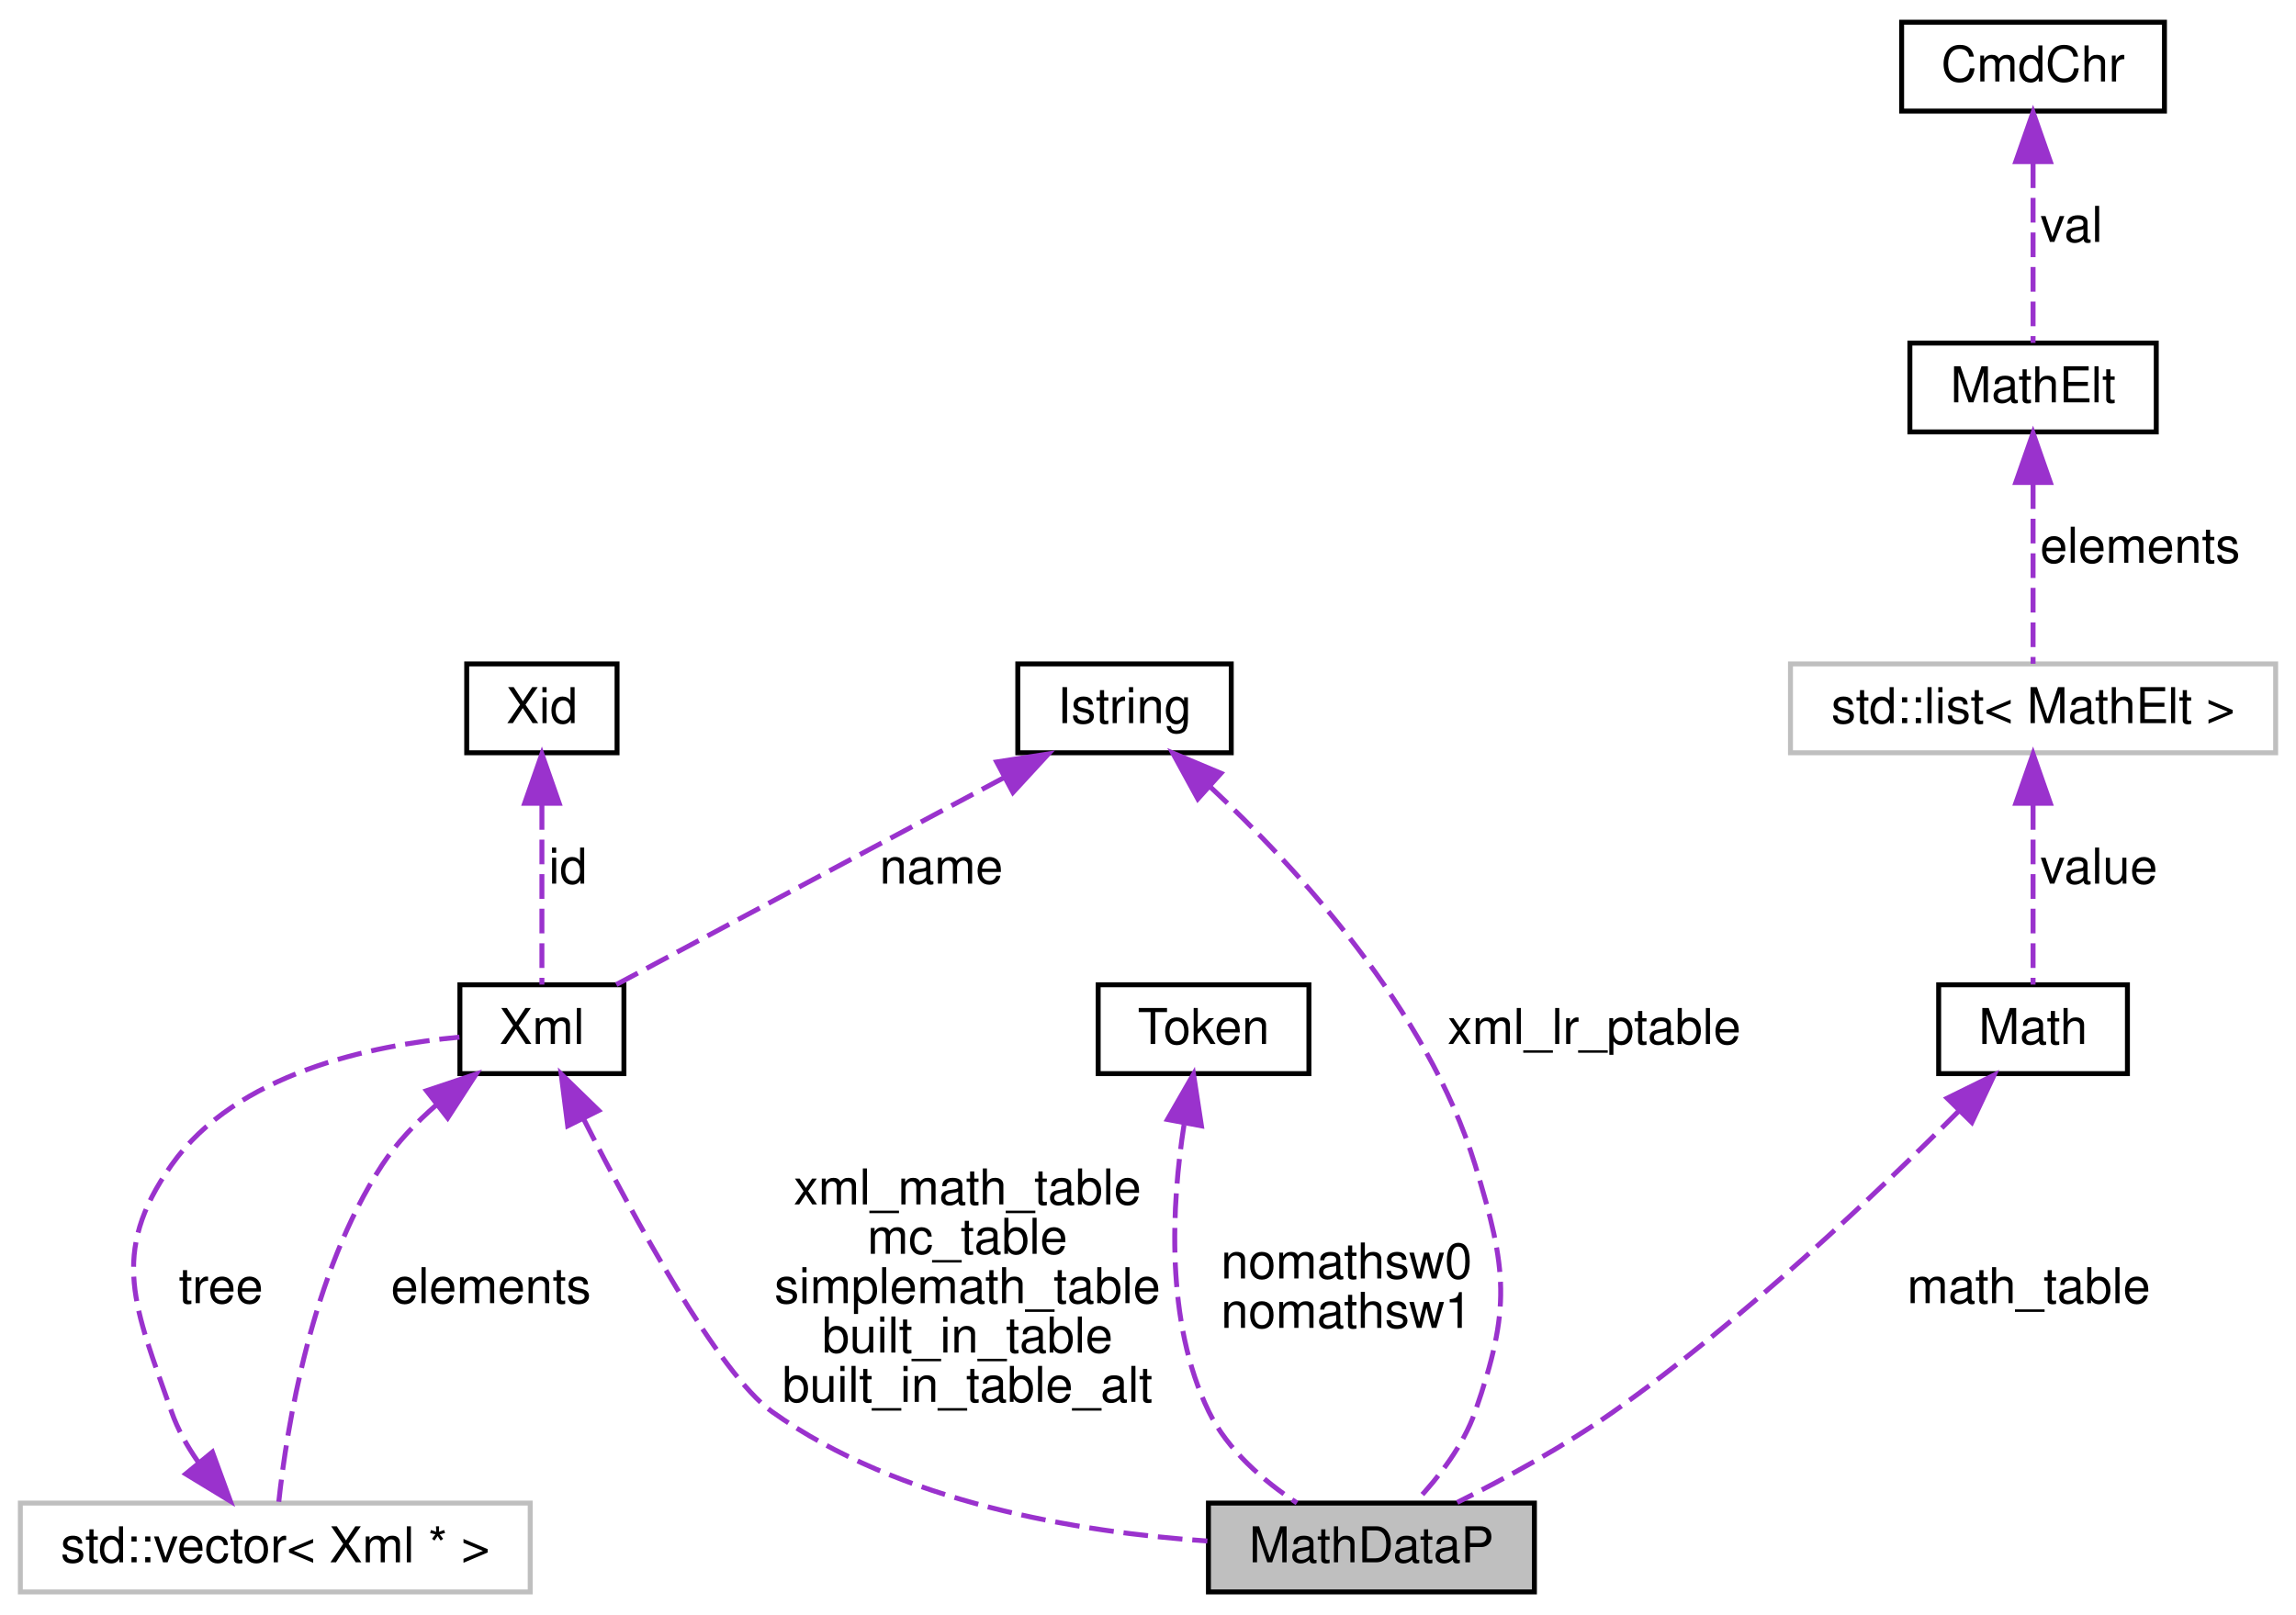
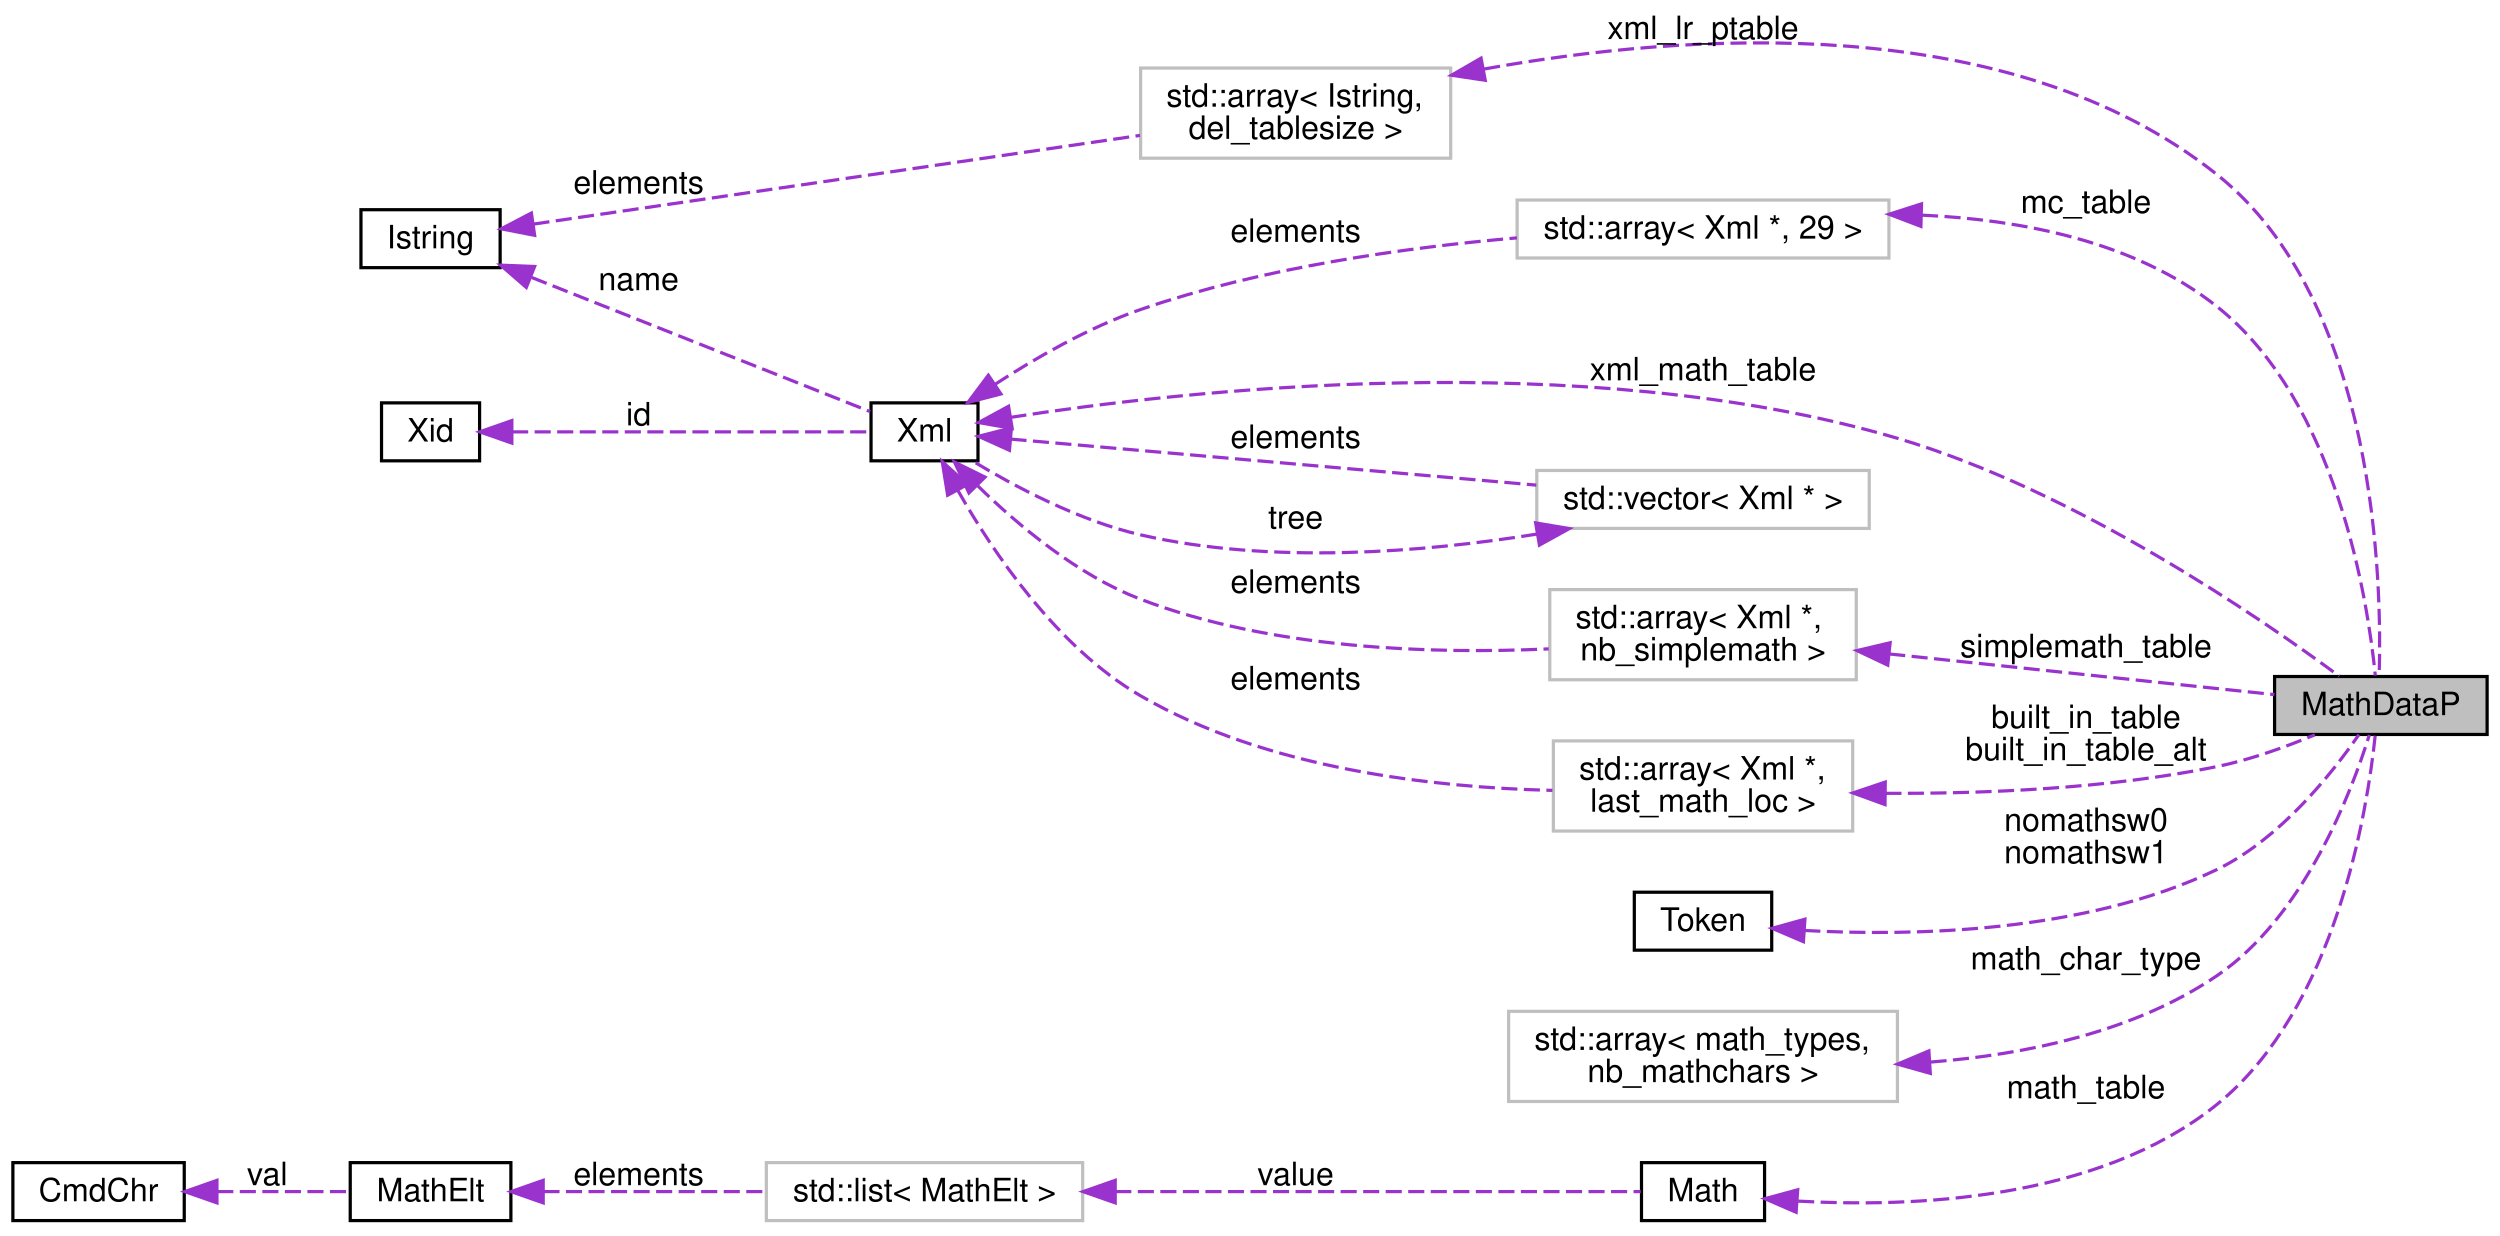
- <svg xmlns="http://www.w3.org/2000/svg" xmlns:xlink="http://www.w3.org/1999/xlink" width="465pt" height="327pt" viewBox="0.00 0.00 464.76 327.00">
-   <g id="graph0" class="graph" transform="scale(1 1) rotate(0) translate(4 323)">
+ <svg xmlns="http://www.w3.org/2000/svg" xmlns:xlink="http://www.w3.org/1999/xlink" width="777pt" height="384pt" viewBox="0.00 0.00 776.55 383.50">
+   <g id="graph0" class="graph" transform="scale(1 1) rotate(0) translate(4 379.5)">
    <g id="node1" class="node">
      <g id="a_node1">
        <a xlink:title=" ">
-           <polygon fill="#bfbfbf" stroke="black" points="240.62,-0.5 240.62,-18.5 306.64,-18.5 306.64,-0.5 240.62,-0.5" />
-           <text text-anchor="middle" x="273.63" y="-6.5" font-family="Helvetica,sans-Serif" font-size="10.00">MathDataP</text>
+           <polygon fill="#bfbfbf" stroke="black" points="702.53,-151.5 702.53,-169.5 768.55,-169.5 768.55,-151.5 702.53,-151.5" />
+           <text text-anchor="middle" x="735.54" y="-157.5" font-family="Helvetica,sans-Serif" font-size="10.00">MathDataP</text>
        </a>
      </g>
    </g>
    <g id="node2" class="node">
      <g id="a_node2">
        <a xlink:href="../../d6/d9a/class_xml.html" target="_top" xlink:title=" ">
-           <polygon fill="none" stroke="black" points="89.02,-105.5 89.02,-123.5 122.24,-123.5 122.24,-105.5 89.02,-105.5" />
-           <text text-anchor="middle" x="105.63" y="-111.5" font-family="Helvetica,sans-Serif" font-size="10.00">Xml</text>
+           <polygon fill="none" stroke="black" points="266.56,-236.5 266.56,-254.5 299.78,-254.5 299.78,-236.5 266.56,-236.5" />
+           <text text-anchor="middle" x="283.17" y="-242.5" font-family="Helvetica,sans-Serif" font-size="10.00">Xml</text>
        </a>
      </g>
    </g>
    <g id="edge1" class="edge">
-       <path fill="none" stroke="#9a32cd" stroke-dasharray="5,2" d="M114.04,-96.39C124.24,-76.29 141.42,-44.72 152.25,-37 178.07,-18.6 214.26,-12.59 240.4,-10.81" />
-       <polygon fill="#9a32cd" stroke="#9a32cd" points="110.86,-94.91 109.53,-105.42 117.13,-98.03 110.86,-94.91" />
-       <text text-anchor="middle" x="191.81" y="-79" font-family="Helvetica,sans-Serif" font-size="10.00"> xml_math_table</text>
-       <text text-anchor="middle" x="191.81" y="-69" font-family="Helvetica,sans-Serif" font-size="10.00">mc_table</text>
-       <text text-anchor="middle" x="191.81" y="-59" font-family="Helvetica,sans-Serif" font-size="10.00">simplemath_table</text>
-       <text text-anchor="middle" x="191.81" y="-49" font-family="Helvetica,sans-Serif" font-size="10.00">built_in_table</text>
-       <text text-anchor="middle" x="191.81" y="-39" font-family="Helvetica,sans-Serif" font-size="10.00">built_in_table_alt</text>
+       <path fill="none" stroke="#9a32cd" stroke-dasharray="5,2" d="M309.85,-249.99C362.73,-258.24 487.05,-272.44 585.38,-243.5 640.82,-227.18 698.35,-187.57 722.61,-169.61" />
+       <polygon fill="#9a32cd" stroke="#9a32cd" points="310.4,-246.54 299.97,-248.39 309.28,-253.45 310.4,-246.54" />
+       <text text-anchor="middle" x="524.99" y="-261.5" font-family="Helvetica,sans-Serif" font-size="10.00"> xml_math_table</text>
    </g>
    <g id="node3" class="node">
      <g id="a_node3">
        <a xlink:title=" ">
-           <polygon fill="none" stroke="#bfbfbf" points="0,-0.5 0,-18.5 103.26,-18.5 103.26,-0.5 0,-0.5" />
-           <text text-anchor="middle" x="51.63" y="-6.5" font-family="Helvetica,sans-Serif" font-size="10.00">std::vector&lt; Xml * &gt;</text>
+           <polygon fill="none" stroke="#bfbfbf" points="473.36,-215.5 473.36,-233.5 576.62,-233.5 576.62,-215.5 473.36,-215.5" />
+           <text text-anchor="middle" x="524.99" y="-221.5" font-family="Helvetica,sans-Serif" font-size="10.00">std::vector&lt; Xml * &gt;</text>
        </a>
      </g>
    </g>
    <g id="edge3" class="edge">
-       <path fill="none" stroke="#9a32cd" stroke-dasharray="5,2" d="M84.34,-99.23C80.2,-95.64 76.23,-91.51 73.27,-87 58.9,-65.07 53.94,-33.55 52.34,-18.76" />
-       <polygon fill="#9a32cd" stroke="#9a32cd" points="82.26,-102.04 92.31,-105.41 86.55,-96.51 82.26,-102.04" />
-       <text text-anchor="middle" x="95.31" y="-59" font-family="Helvetica,sans-Serif" font-size="10.00"> elements</text>
+       <path fill="none" stroke="#9a32cd" stroke-dasharray="5,2" d="M309.87,-243.25C348.72,-239.85 423.16,-233.33 473.21,-228.95" />
+       <polygon fill="#9a32cd" stroke="#9a32cd" points="309.56,-239.76 299.91,-244.12 310.17,-246.74 309.56,-239.76" />
+       <text text-anchor="middle" x="398.45" y="-240.5" font-family="Helvetica,sans-Serif" font-size="10.00"> elements</text>
+     </g>
+     <g id="node8" class="node">
+       <g id="a_node8">
+         <a xlink:title=" ">
+           <polygon fill="none" stroke="#bfbfbf" points="477.39,-168.5 477.39,-196.5 572.6,-196.5 572.6,-168.5 477.39,-168.5" />
+           <text text-anchor="start" x="485.39" y="-184.5" font-family="Helvetica,sans-Serif" font-size="10.00">std::array&lt; Xml *,</text>
+           <text text-anchor="middle" x="524.99" y="-174.5" font-family="Helvetica,sans-Serif" font-size="10.00"> nb_simplemath &gt;</text>
+         </a>
+       </g>
+     </g>
+     <g id="edge10" class="edge">
+       <path fill="none" stroke="#9a32cd" stroke-dasharray="5,2" d="M299.69,-228.75C312.09,-216.6 330.6,-201.02 350.3,-193.5 391.09,-177.92 441.17,-176.43 477.06,-178.08" />
+       <polygon fill="#9a32cd" stroke="#9a32cd" points="296.97,-226.53 292.47,-236.13 301.97,-231.43 296.97,-226.53" />
+       <text text-anchor="middle" x="398.45" y="-195.5" font-family="Helvetica,sans-Serif" font-size="10.00"> elements</text>
+     </g>
+     <g id="node9" class="node">
+       <g id="a_node9">
+         <a xlink:title=" ">
+           <polygon fill="none" stroke="#bfbfbf" points="478.51,-121.5 478.51,-149.5 571.48,-149.5 571.48,-121.5 478.51,-121.5" />
+           <text text-anchor="start" x="486.51" y="-137.5" font-family="Helvetica,sans-Serif" font-size="10.00">std::array&lt; Xml *,</text>
+           <text text-anchor="middle" x="524.99" y="-127.5" font-family="Helvetica,sans-Serif" font-size="10.00"> last_math_loc &gt;</text>
+         </a>
+       </g>
+     </g>
+     <g id="edge12" class="edge">
+       <path fill="none" stroke="#9a32cd" stroke-dasharray="5,2" d="M293.53,-227.3C304.43,-208.1 324.31,-178.59 350.3,-163.5 389.39,-140.8 441.34,-134.99 478.21,-134.13" />
+       <polygon fill="#9a32cd" stroke="#9a32cd" points="290.36,-225.81 288.67,-236.27 296.51,-229.15 290.36,-225.81" />
+       <text text-anchor="middle" x="398.45" y="-165.5" font-family="Helvetica,sans-Serif" font-size="10.00"> elements</text>
+     </g>
+     <g id="node15" class="node">
+       <g id="a_node15">
+         <a xlink:title=" ">
+           <polygon fill="none" stroke="#bfbfbf" points="467.25,-299.5 467.25,-317.5 582.74,-317.5 582.74,-299.5 467.25,-299.5" />
+           <text text-anchor="middle" x="524.99" y="-305.5" font-family="Helvetica,sans-Serif" font-size="10.00">std::array&lt; Xml *, 29 &gt;</text>
+         </a>
+       </g>
+     </g>
+     <g id="edge19" class="edge">
+       <path fill="none" stroke="#9a32cd" stroke-dasharray="5,2" d="M305,-260.21C317.55,-268.36 334.18,-277.94 350.3,-283.5 388.03,-296.52 432.63,-302.76 467.18,-305.75" />
+       <polygon fill="#9a32cd" stroke="#9a32cd" points="306.9,-257.27 296.65,-254.61 303,-263.09 306.9,-257.27" />
+       <text text-anchor="middle" x="398.45" y="-304.5" font-family="Helvetica,sans-Serif" font-size="10.00"> elements</text>
    </g>
    <g id="edge2" class="edge">
-       <path fill="none" stroke="#9a32cd" stroke-dasharray="5,2" d="M35.98,-26.88C33.78,-30.03 31.85,-33.46 30.62,-37 23.31,-57.99 17.79,-68.86 30.62,-87 43.78,-105.61 71.13,-111.24 88.92,-112.89" />
-       <polygon fill="#9a32cd" stroke="#9a32cd" points="38.9,-28.84 42.54,-18.89 33.49,-24.4 38.9,-28.84" />
-       <text text-anchor="middle" x="40.63" y="-59" font-family="Helvetica,sans-Serif" font-size="10.00"> tree</text>
+       <path fill="none" stroke="#9a32cd" stroke-dasharray="5,2" d="M473.47,-213.75C438.48,-208.13 391.04,-204.16 350.3,-213.5 331.16,-217.89 311.11,-228.58 298.18,-236.4" />
+       <polygon fill="#9a32cd" stroke="#9a32cd" points="473,-217.22 483.45,-215.45 474.18,-210.32 473,-217.22" />
+       <text text-anchor="middle" x="398.45" y="-215.5" font-family="Helvetica,sans-Serif" font-size="10.00"> tree</text>
    </g>
    <g id="node4" class="node">
      <g id="a_node4">
        <a xlink:href="../../d9/d20/struct_istring.html" target="_top" xlink:title=" ">
-           <polygon fill="none" stroke="black" points="202.01,-170.5 202.01,-188.5 245.24,-188.5 245.24,-170.5 202.01,-170.5" />
-           <text text-anchor="middle" x="223.63" y="-176.5" font-family="Helvetica,sans-Serif" font-size="10.00">Istring</text>
-         </a>
-       </g>
-     </g>
-     <g id="edge11" class="edge">
-       <path fill="none" stroke="#9a32cd" stroke-dasharray="5,2" d="M240.84,-163.73C258.58,-147.18 284.98,-118.51 294.63,-87 301.13,-65.75 301.94,-57.99 294.63,-37 292.23,-30.13 287.23,-23.69 282.71,-18.89" />
-       <polygon fill="#9a32cd" stroke="#9a32cd" points="238.47,-161.15 233.39,-170.45 243.16,-166.35 238.47,-161.15" />
-       <text text-anchor="middle" x="318.75" y="-111.5" font-family="Helvetica,sans-Serif" font-size="10.00"> xml_lr_ptable</text>
+           <polygon fill="none" stroke="black" points="108.12,-296.5 108.12,-314.5 151.35,-314.5 151.35,-296.5 108.12,-296.5" />
+           <text text-anchor="middle" x="129.74" y="-302.5" font-family="Helvetica,sans-Serif" font-size="10.00">Istring</text>
+         </a>
+       </g>
    </g>
    <g id="edge4" class="edge">
-       <path fill="none" stroke="#9a32cd" stroke-dasharray="5,2" d="M199.15,-165.43C175.52,-152.81 140.48,-134.11 120.69,-123.54" />
-       <polygon fill="#9a32cd" stroke="#9a32cd" points="197.73,-168.64 208.2,-170.26 201.03,-162.47 197.73,-168.64" />
-       <text text-anchor="middle" x="186.52" y="-144" font-family="Helvetica,sans-Serif" font-size="10.00"> name</text>
+       <path fill="none" stroke="#9a32cd" stroke-dasharray="5,2" d="M161.14,-293.45C192.88,-280.88 241.43,-261.64 266.29,-251.79" />
+       <polygon fill="#9a32cd" stroke="#9a32cd" points="159.48,-290.35 151.48,-297.28 162.06,-296.85 159.48,-290.35" />
+       <text text-anchor="middle" x="194.37" y="-289.5" font-family="Helvetica,sans-Serif" font-size="10.00"> name</text>
+     </g>
+     <g id="node6" class="node">
+       <g id="a_node6">
+         <a xlink:title=" ">
+           <polygon fill="none" stroke="#bfbfbf" points="350.3,-330.5 350.3,-358.5 446.61,-358.5 446.61,-330.5 350.3,-330.5" />
+           <text text-anchor="start" x="358.3" y="-346.5" font-family="Helvetica,sans-Serif" font-size="10.00">std::array&lt; Istring,</text>
+           <text text-anchor="middle" x="398.45" y="-336.5" font-family="Helvetica,sans-Serif" font-size="10.00"> del_tablesize &gt;</text>
+         </a>
+       </g>
+     </g>
+     <g id="edge7" class="edge">
+       <path fill="none" stroke="#9a32cd" stroke-dasharray="5,2" d="M161.7,-310.03C208.02,-316.8 295.7,-329.62 350.1,-337.58" />
+       <polygon fill="#9a32cd" stroke="#9a32cd" points="162.07,-306.54 151.67,-308.56 161.06,-313.47 162.07,-306.54" />
+       <text text-anchor="middle" x="194.37" y="-319.5" font-family="Helvetica,sans-Serif" font-size="10.00"> elements</text>
    </g>
    <g id="node5" class="node">
      <g id="a_node5">
        <a xlink:href="../../de/d3f/class_xid.html" target="_top" xlink:title=" ">
-           <polygon fill="none" stroke="black" points="90.4,-170.5 90.4,-188.5 120.85,-188.5 120.85,-170.5 90.4,-170.5" />
-           <text text-anchor="middle" x="105.63" y="-176.5" font-family="Helvetica,sans-Serif" font-size="10.00">Xid</text>
+           <polygon fill="none" stroke="black" points="114.51,-236.5 114.51,-254.5 144.97,-254.5 144.97,-236.5 114.51,-236.5" />
+           <text text-anchor="middle" x="129.74" y="-242.5" font-family="Helvetica,sans-Serif" font-size="10.00">Xid</text>
        </a>
      </g>
    </g>
    <g id="edge5" class="edge">
-       <path fill="none" stroke="#9a32cd" stroke-dasharray="5,2" d="M105.63,-159.91C105.63,-147.81 105.63,-132.65 105.63,-123.54" />
-       <polygon fill="#9a32cd" stroke="#9a32cd" points="102.13,-160.26 105.63,-170.26 109.13,-160.26 102.13,-160.26" />
-       <text text-anchor="middle" x="110.91" y="-144" font-family="Helvetica,sans-Serif" font-size="10.00"> id</text>
-     </g>
-     <g id="node6" class="node">
-       <g id="a_node6">
-         <a xlink:href="../../d9/d27/struct_token.html" target="_top" xlink:title=" ">
-           <polygon fill="none" stroke="black" points="218.29,-105.5 218.29,-123.5 260.97,-123.5 260.97,-105.5 218.29,-105.5" />
-           <text text-anchor="middle" x="239.63" y="-111.5" font-family="Helvetica,sans-Serif" font-size="10.00">Token</text>
-         </a>
-       </g>
+       <path fill="none" stroke="#9a32cd" stroke-dasharray="5,2" d="M155.07,-245.5C186.43,-245.5 240.06,-245.5 266.5,-245.5" />
+       <polygon fill="#9a32cd" stroke="#9a32cd" points="154.99,-242 144.99,-245.5 154.99,-249 154.99,-242" />
+       <text text-anchor="middle" x="194.37" y="-247.5" font-family="Helvetica,sans-Serif" font-size="10.00"> id</text>
    </g>
    <g id="edge6" class="edge">
-       <path fill="none" stroke="#9a32cd" stroke-dasharray="5,2" d="M235.68,-95.15C233.16,-78.99 231.81,-55.25 240.71,-37 244.51,-29.22 251.79,-22.98 258.55,-18.52" />
-       <polygon fill="#9a32cd" stroke="#9a32cd" points="232.32,-96.21 237.6,-105.39 239.2,-94.92 232.32,-96.21" />
-       <text text-anchor="middle" x="268.59" y="-64" font-family="Helvetica,sans-Serif" font-size="10.00"> nomathsw0</text>
-       <text text-anchor="middle" x="268.59" y="-54" font-family="Helvetica,sans-Serif" font-size="10.00">nomathsw1</text>
+       <path fill="none" stroke="#9a32cd" stroke-dasharray="5,2" d="M457.01,-358.2C519.9,-369.55 620.25,-376.59 684.53,-325.5 734.44,-285.83 735.92,-197.95 735.01,-169.54" />
+       <polygon fill="#9a32cd" stroke="#9a32cd" points="457.35,-354.7 446.87,-356.27 456.04,-361.58 457.35,-354.7" />
+       <text text-anchor="middle" x="524.99" y="-367.5" font-family="Helvetica,sans-Serif" font-size="10.00"> xml_lr_ptable</text>
    </g>
    <g id="node7" class="node">
      <g id="a_node7">
-         <a xlink:href="../../d4/d34/class_math.html" target="_top" xlink:title=" ">
-           <polygon fill="none" stroke="black" points="388.51,-105.5 388.51,-123.5 426.74,-123.5 426.74,-105.5 388.51,-105.5" />
-           <text text-anchor="middle" x="407.63" y="-111.5" font-family="Helvetica,sans-Serif" font-size="10.00">Math</text>
-         </a>
-       </g>
-     </g>
-     <g id="edge7" class="edge">
-       <path fill="none" stroke="#9a32cd" stroke-dasharray="5,2" d="M392.68,-98.02C376.4,-81.66 349.12,-55.68 322.63,-37 312.67,-29.98 300.64,-23.45 291,-18.63" />
-       <polygon fill="#9a32cd" stroke="#9a32cd" points="390.23,-100.52 399.74,-105.2 395.23,-95.62 390.23,-100.52" />
-       <text text-anchor="middle" x="406.76" y="-59" font-family="Helvetica,sans-Serif" font-size="10.00"> math_table</text>
-     </g>
-     <g id="node8" class="node">
-       <g id="a_node8">
-         <a xlink:title=" ">
-           <polygon fill="none" stroke="#bfbfbf" points="358.5,-170.5 358.5,-188.5 456.76,-188.5 456.76,-170.5 358.5,-170.5" />
-           <text text-anchor="middle" x="407.63" y="-176.5" font-family="Helvetica,sans-Serif" font-size="10.00">std::list&lt; MathElt &gt;</text>
+         <a xlink:href="../../d9/d27/struct_token.html" target="_top" xlink:title=" ">
+           <polygon fill="none" stroke="black" points="503.65,-84.5 503.65,-102.5 546.33,-102.5 546.33,-84.5 503.65,-84.5" />
+           <text text-anchor="middle" x="524.99" y="-90.5" font-family="Helvetica,sans-Serif" font-size="10.00">Token</text>
        </a>
      </g>
    </g>
    <g id="edge8" class="edge">
-       <path fill="none" stroke="#9a32cd" stroke-dasharray="5,2" d="M407.63,-159.91C407.63,-147.81 407.63,-132.65 407.63,-123.54" />
-       <polygon fill="#9a32cd" stroke="#9a32cd" points="404.13,-160.26 407.63,-170.26 411.13,-160.26 404.13,-160.26" />
-       <text text-anchor="middle" x="420.97" y="-144" font-family="Helvetica,sans-Serif" font-size="10.00"> value</text>
-     </g>
-     <g id="node9" class="node">
-       <g id="a_node9">
-         <a xlink:href="../../d2/da0/class_math_elt.html" target="_top" xlink:title=" ">
-           <polygon fill="none" stroke="black" points="382.68,-235.5 382.68,-253.5 432.58,-253.5 432.58,-235.5 382.68,-235.5" />
-           <text text-anchor="middle" x="407.63" y="-241.5" font-family="Helvetica,sans-Serif" font-size="10.00">MathElt</text>
-         </a>
-       </g>
+       <path fill="none" stroke="#9a32cd" stroke-dasharray="5,2" d="M556.45,-90.62C589.63,-88.8 643.47,-89.77 684.53,-109.5 704.2,-118.95 720.46,-139.51 728.71,-151.44" />
+       <polygon fill="#9a32cd" stroke="#9a32cd" points="556.18,-87.13 546.44,-91.29 556.65,-94.12 556.18,-87.13" />
+       <text text-anchor="middle" x="643.95" y="-121.5" font-family="Helvetica,sans-Serif" font-size="10.00"> nomathsw0</text>
+       <text text-anchor="middle" x="643.95" y="-111.5" font-family="Helvetica,sans-Serif" font-size="10.00">nomathsw1</text>
    </g>
    <g id="edge9" class="edge">
-       <path fill="none" stroke="#9a32cd" stroke-dasharray="5,2" d="M407.63,-224.91C407.63,-212.81 407.63,-197.65 407.63,-188.54" />
-       <polygon fill="#9a32cd" stroke="#9a32cd" points="404.13,-225.26 407.63,-235.26 411.13,-225.26 404.13,-225.26" />
-       <text text-anchor="middle" x="429.31" y="-209" font-family="Helvetica,sans-Serif" font-size="10.00"> elements</text>
+       <path fill="none" stroke="#9a32cd" stroke-dasharray="5,2" d="M582.82,-176.51C621.27,-172.45 670.67,-167.24 702.47,-163.88" />
+       <polygon fill="#9a32cd" stroke="#9a32cd" points="582.37,-173.03 572.8,-177.56 583.11,-179.99 582.37,-173.03" />
+       <text text-anchor="middle" x="643.95" y="-175.5" font-family="Helvetica,sans-Serif" font-size="10.00"> simplemath_table</text>
+     </g>
+     <g id="edge11" class="edge">
+       <path fill="none" stroke="#9a32cd" stroke-dasharray="5,2" d="M581.63,-133.22C612.27,-133.06 650.82,-134.65 684.53,-141.5 694.91,-143.61 705.96,-147.61 715.03,-151.39" />
+       <polygon fill="#9a32cd" stroke="#9a32cd" points="581.52,-129.72 571.56,-133.34 581.6,-136.72 581.52,-129.72" />
+       <text text-anchor="middle" x="643.95" y="-153.5" font-family="Helvetica,sans-Serif" font-size="10.00"> built_in_table</text>
+       <text text-anchor="middle" x="643.95" y="-143.5" font-family="Helvetica,sans-Serif" font-size="10.00">built_in_table_alt</text>
    </g>
    <g id="node10" class="node">
      <g id="a_node10">
+         <a xlink:title=" ">
+           <polygon fill="none" stroke="#bfbfbf" points="464.61,-37.5 464.61,-65.5 585.38,-65.5 585.38,-37.5 464.61,-37.5" />
+           <text text-anchor="start" x="472.61" y="-53.5" font-family="Helvetica,sans-Serif" font-size="10.00">std::array&lt; math_types,</text>
+           <text text-anchor="middle" x="524.99" y="-43.5" font-family="Helvetica,sans-Serif" font-size="10.00"> nb_mathchars &gt;</text>
+         </a>
+       </g>
+     </g>
+     <g id="edge13" class="edge">
+       <path fill="none" stroke="#9a32cd" stroke-dasharray="5,2" d="M595.66,-49.74C625.22,-52.06 658.73,-59.03 684.53,-76.5 711.8,-94.96 726.46,-133.68 731.96,-151.35" />
+       <polygon fill="#9a32cd" stroke="#9a32cd" points="595.59,-46.23 585.39,-49.1 595.15,-53.21 595.59,-46.23" />
+       <text text-anchor="middle" x="643.95" y="-78.5" font-family="Helvetica,sans-Serif" font-size="10.00"> math_char_type</text>
+     </g>
+     <g id="node11" class="node">
+       <g id="a_node11">
+         <a xlink:href="../../d4/d34/class_math.html" target="_top" xlink:title=" ">
+           <polygon fill="none" stroke="black" points="505.88,-0.5 505.88,-18.5 544.11,-18.5 544.11,-0.5 505.88,-0.5" />
+           <text text-anchor="middle" x="524.99" y="-6.5" font-family="Helvetica,sans-Serif" font-size="10.00">Math</text>
+         </a>
+       </g>
+     </g>
+     <g id="edge14" class="edge">
+       <path fill="none" stroke="#9a32cd" stroke-dasharray="5,2" d="M554.53,-6.55C589.11,-4.57 647.35,-6.55 684.53,-36.5 721.59,-66.35 731.37,-127.91 733.79,-151.25" />
+       <polygon fill="#9a32cd" stroke="#9a32cd" points="553.91,-3.08 544.19,-7.3 554.41,-10.07 553.91,-3.08" />
+       <text text-anchor="middle" x="643.95" y="-38.5" font-family="Helvetica,sans-Serif" font-size="10.00"> math_table</text>
+     </g>
+     <g id="node12" class="node">
+       <g id="a_node12">
+         <a xlink:title=" ">
+           <polygon fill="none" stroke="#bfbfbf" points="234.04,-0.5 234.04,-18.5 332.3,-18.5 332.3,-0.5 234.04,-0.5" />
+           <text text-anchor="middle" x="283.17" y="-6.5" font-family="Helvetica,sans-Serif" font-size="10.00">std::list&lt; MathElt &gt;</text>
+         </a>
+       </g>
+     </g>
+     <g id="edge15" class="edge">
+       <path fill="none" stroke="#9a32cd" stroke-dasharray="5,2" d="M342.42,-9.5C395.67,-9.5 471.21,-9.5 505.63,-9.5" />
+       <polygon fill="#9a32cd" stroke="#9a32cd" points="342.41,-6 332.41,-9.5 342.41,-13 342.41,-6" />
+       <text text-anchor="middle" x="398.45" y="-11.5" font-family="Helvetica,sans-Serif" font-size="10.00"> value</text>
+     </g>
+     <g id="node13" class="node">
+       <g id="a_node13">
+         <a xlink:href="../../d2/da0/class_math_elt.html" target="_top" xlink:title=" ">
+           <polygon fill="none" stroke="black" points="104.79,-0.5 104.79,-18.5 154.69,-18.5 154.69,-0.5 104.79,-0.5" />
+           <text text-anchor="middle" x="129.74" y="-6.5" font-family="Helvetica,sans-Serif" font-size="10.00">MathElt</text>
+         </a>
+       </g>
+     </g>
+     <g id="edge16" class="edge">
+       <path fill="none" stroke="#9a32cd" stroke-dasharray="5,2" d="M164.8,-9.5C185.16,-9.5 211.36,-9.5 233.84,-9.5" />
+       <polygon fill="#9a32cd" stroke="#9a32cd" points="164.73,-6 154.73,-9.5 164.73,-13 164.73,-6" />
+       <text text-anchor="middle" x="194.37" y="-11.5" font-family="Helvetica,sans-Serif" font-size="10.00"> elements</text>
+     </g>
+     <g id="node14" class="node">
+       <g id="a_node14">
        <a xlink:href="../../de/d72/class_cmd_chr.html" target="_top" xlink:title=" ">
-           <polygon fill="none" stroke="black" points="381.01,-300.5 381.01,-318.5 434.24,-318.5 434.24,-300.5 381.01,-300.5" />
-           <text text-anchor="middle" x="407.63" y="-306.5" font-family="Helvetica,sans-Serif" font-size="10.00">CmdChr</text>
-         </a>
-       </g>
-     </g>
-     <g id="edge10" class="edge">
-       <path fill="none" stroke="#9a32cd" stroke-dasharray="5,2" d="M407.63,-289.91C407.63,-277.81 407.63,-262.65 407.63,-253.54" />
-       <polygon fill="#9a32cd" stroke="#9a32cd" points="404.13,-290.26 407.63,-300.26 411.13,-290.26 404.13,-290.26" />
-       <text text-anchor="middle" x="415.41" y="-274" font-family="Helvetica,sans-Serif" font-size="10.00"> val</text>
+           <polygon fill="none" stroke="black" points="0,-0.5 0,-18.5 53.23,-18.5 53.23,-0.5 0,-0.5" />
+           <text text-anchor="middle" x="26.61" y="-6.5" font-family="Helvetica,sans-Serif" font-size="10.00">CmdChr</text>
+         </a>
+       </g>
+     </g>
+     <g id="edge17" class="edge">
+       <path fill="none" stroke="#9a32cd" stroke-dasharray="5,2" d="M63.48,-9.5C77.16,-9.5 92.42,-9.5 104.74,-9.5" />
+       <polygon fill="#9a32cd" stroke="#9a32cd" points="63.39,-6 53.39,-9.5 63.39,-13 63.39,-6" />
+       <text text-anchor="middle" x="79.01" y="-11.5" font-family="Helvetica,sans-Serif" font-size="10.00"> val</text>
+     </g>
+     <g id="edge18" class="edge">
+       <path fill="none" stroke="#9a32cd" stroke-dasharray="5,2" d="M593.02,-312.81C623.79,-311.42 659.02,-304.66 684.53,-284.5 721.86,-254.99 731.48,-193.23 733.82,-169.79" />
+       <polygon fill="#9a32cd" stroke="#9a32cd" points="592.67,-309.32 582.77,-313.09 592.86,-316.32 592.67,-309.32" />
+       <text text-anchor="middle" x="643.95" y="-313.5" font-family="Helvetica,sans-Serif" font-size="10.00"> mc_table</text>
    </g>
  </g>
</svg>
